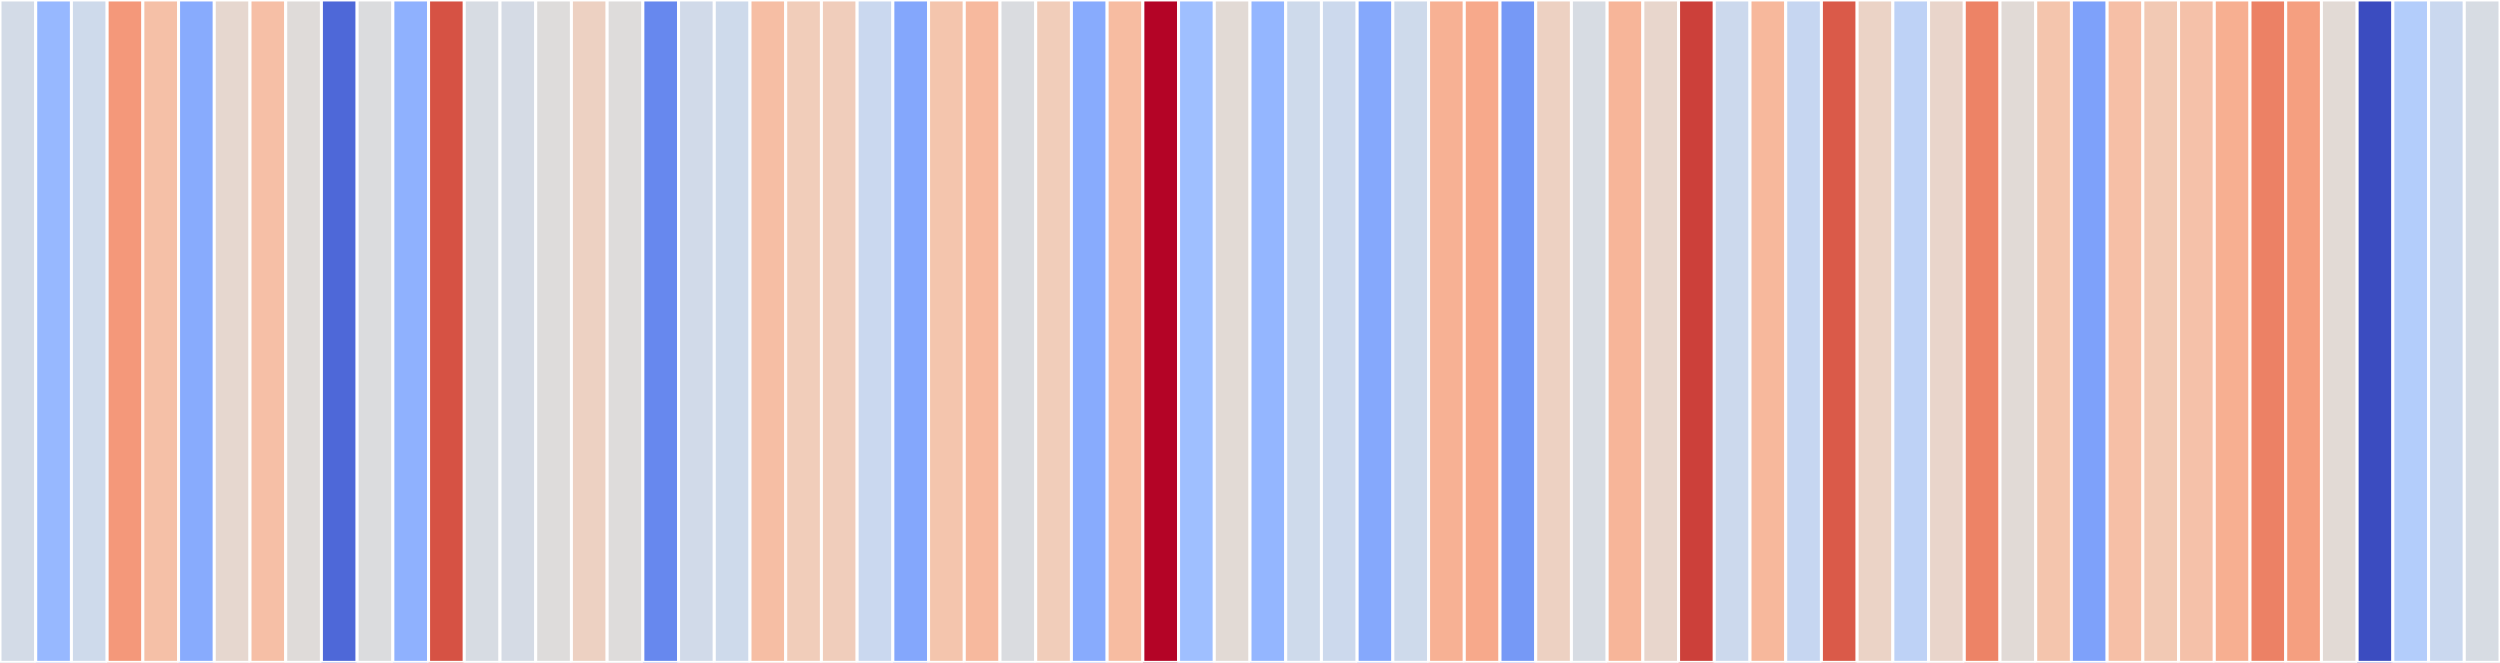
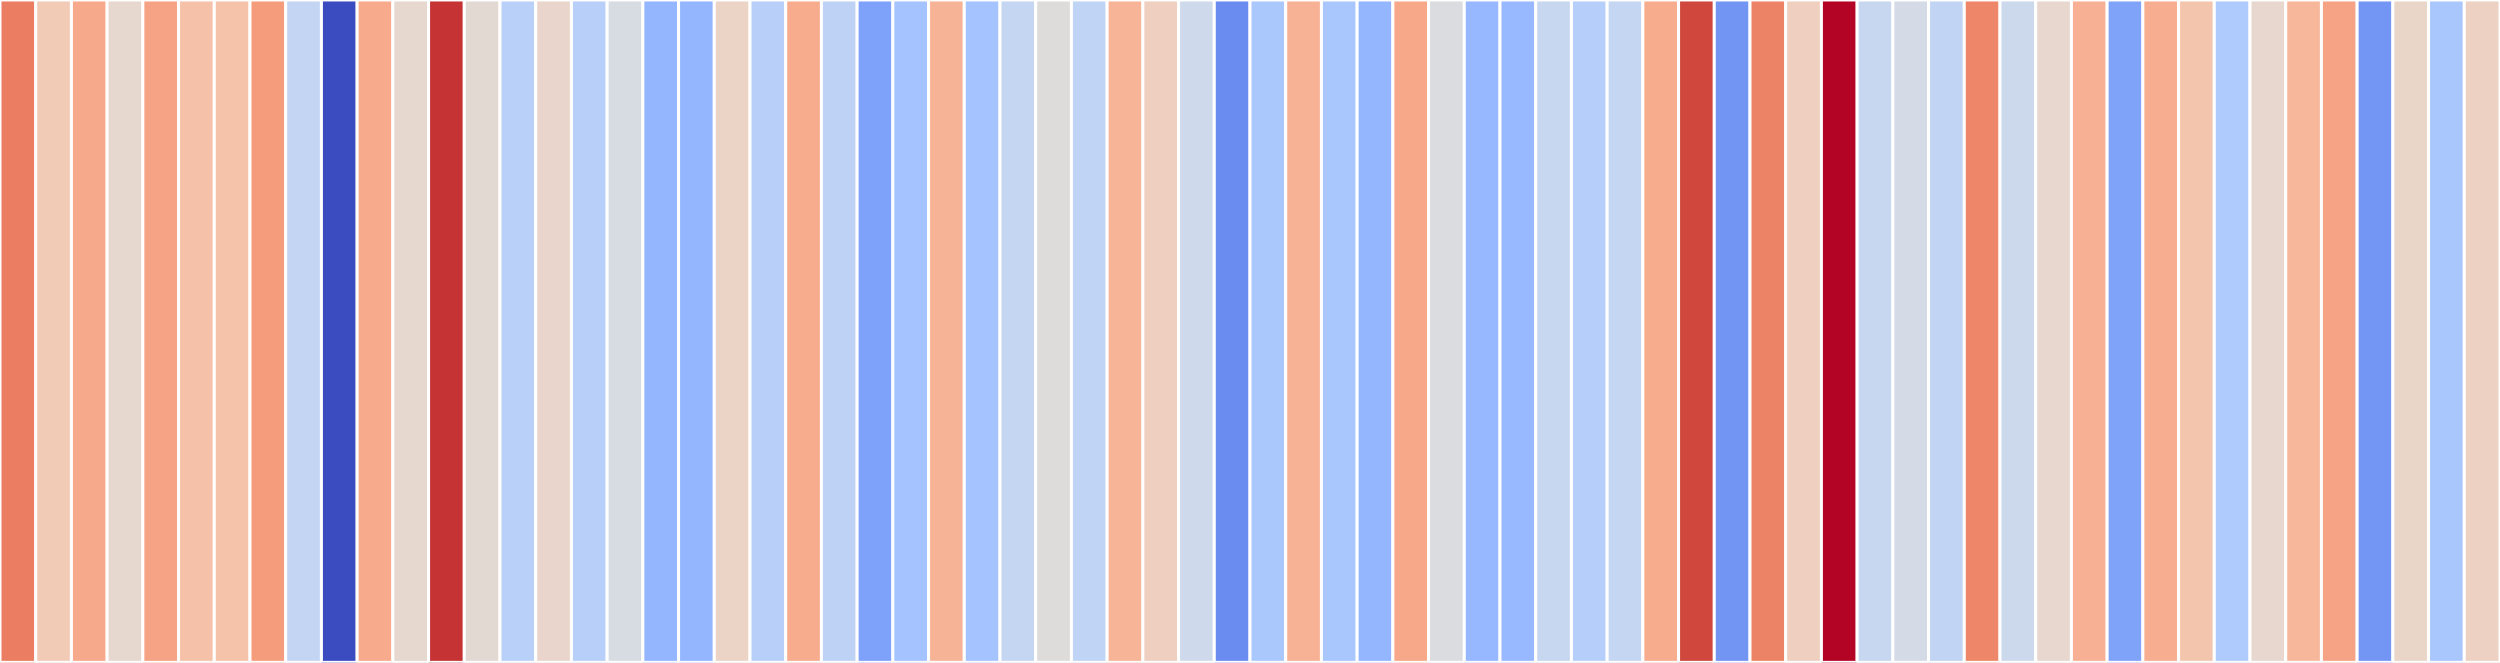
<svg xmlns="http://www.w3.org/2000/svg" width="837pt" height="221.76pt" viewBox="0 0 837 221.76" version="1.1">
  <defs>
    <style type="text/css">*{stroke-linejoin: round; stroke-linecap: butt}</style>
  </defs>
  <g id="figure_1">
    <g id="patch_1">
      <path d="M 0 221.76  L 837 221.76  L 837 0  L 0 0  z " style="fill: #ffffff" />
    </g>
    <g id="axes_1">
      <g id="QuadMesh_1">
-         <path d="M 0 -0  L 11.957 -0  L 11.957 221.76  L 0 221.76  L 0 -0  " clip-path="url(#p162ec9dc28)" style="fill: #d3dbe7; stroke: #ffffff" />
-         <path d="M 11.957 -0  L 23.914 -0  L 23.914 221.76  L 11.957 221.76  L 11.957 -0  " clip-path="url(#p162ec9dc28)" style="fill: #97b8ff; stroke: #ffffff" />
-         <path d="M 23.914 -0  L 35.871 -0  L 35.871 221.76  L 23.914 221.76  L 23.914 -0  " clip-path="url(#p162ec9dc28)" style="fill: #cedaeb; stroke: #ffffff" />
-         <path d="M 35.871 -0  L 47.829 -0  L 47.829 221.76  L 35.871 221.76  L 35.871 -0  " clip-path="url(#p162ec9dc28)" style="fill: #f4987a; stroke: #ffffff" />
-         <path d="M 47.829 -0  L 59.786 -0  L 59.786 221.76  L 47.829 221.76  L 47.829 -0  " clip-path="url(#p162ec9dc28)" style="fill: #f5c0a7; stroke: #ffffff" />
-         <path d="M 59.786 -0  L 71.743 -0  L 71.743 221.76  L 59.786 221.76  L 59.786 -0  " clip-path="url(#p162ec9dc28)" style="fill: #88abfd; stroke: #ffffff" />
-         <path d="M 71.743 -0  L 83.7 -0  L 83.7 221.76  L 71.743 221.76  L 71.743 -0  " clip-path="url(#p162ec9dc28)" style="fill: #e6d7cf; stroke: #ffffff" />
-         <path d="M 83.7 -0  L 95.657 -0  L 95.657 221.76  L 83.7 221.76  L 83.7 -0  " clip-path="url(#p162ec9dc28)" style="fill: #f6bfa6; stroke: #ffffff" />
-         <path d="M 95.657 -0  L 107.614 -0  L 107.614 221.76  L 95.657 221.76  L 95.657 -0  " clip-path="url(#p162ec9dc28)" style="fill: #dfdbd9; stroke: #ffffff" />
-         <path d="M 107.614 -0  L 119.571 -0  L 119.571 221.76  L 107.614 221.76  L 107.614 -0  " clip-path="url(#p162ec9dc28)" style="fill: #4e68d8; stroke: #ffffff" />
-         <path d="M 119.571 -0  L 131.529 -0  L 131.529 221.76  L 119.571 221.76  L 119.571 -0  " clip-path="url(#p162ec9dc28)" style="fill: #dbdcde; stroke: #ffffff" />
-         <path d="M 131.529 -0  L 143.486 -0  L 143.486 221.76  L 131.529 221.76  L 131.529 -0  " clip-path="url(#p162ec9dc28)" style="fill: #8fb1fe; stroke: #ffffff" />
-         <path d="M 143.486 -0  L 155.443 -0  L 155.443 221.76  L 143.486 221.76  L 143.486 -0  " clip-path="url(#p162ec9dc28)" style="fill: #d65244; stroke: #ffffff" />
-         <path d="M 155.443 -0  L 167.4 -0  L 167.4 221.76  L 155.443 221.76  L 155.443 -0  " clip-path="url(#p162ec9dc28)" style="fill: #d7dce3; stroke: #ffffff" />
-         <path d="M 167.4 -0  L 179.357 -0  L 179.357 221.76  L 167.4 221.76  L 167.4 -0  " clip-path="url(#p162ec9dc28)" style="fill: #d5dbe5; stroke: #ffffff" />
-         <path d="M 179.357 -0  L 191.314 -0  L 191.314 221.76  L 179.357 221.76  L 179.357 -0  " clip-path="url(#p162ec9dc28)" style="fill: #dedcdb; stroke: #ffffff" />
-         <path d="M 191.314 -0  L 203.271 -0  L 203.271 221.76  L 191.314 221.76  L 191.314 -0  " clip-path="url(#p162ec9dc28)" style="fill: #edd1c2; stroke: #ffffff" />
-         <path d="M 203.271 -0  L 215.229 -0  L 215.229 221.76  L 203.271 221.76  L 203.271 -0  " clip-path="url(#p162ec9dc28)" style="fill: #dedcdb; stroke: #ffffff" />
-         <path d="M 215.229 -0  L 227.186 -0  L 227.186 221.76  L 215.229 221.76  L 215.229 -0  " clip-path="url(#p162ec9dc28)" style="fill: #6788ee; stroke: #ffffff" />
-         <path d="M 227.186 -0  L 239.143 -0  L 239.143 221.76  L 227.186 221.76  L 227.186 -0  " clip-path="url(#p162ec9dc28)" style="fill: #d1dae9; stroke: #ffffff" />
-         <path d="M 239.143 -0  L 251.1 -0  L 251.1 221.76  L 239.143 221.76  L 239.143 -0  " clip-path="url(#p162ec9dc28)" style="fill: #cedaeb; stroke: #ffffff" />
-         <path d="M 251.1 -0  L 263.057 -0  L 263.057 221.76  L 251.1 221.76  L 251.1 -0  " clip-path="url(#p162ec9dc28)" style="fill: #f6bea4; stroke: #ffffff" />
-         <path d="M 263.057 -0  L 275.014 -0  L 275.014 221.76  L 263.057 221.76  L 263.057 -0  " clip-path="url(#p162ec9dc28)" style="fill: #f1cdba; stroke: #ffffff" />
-         <path d="M 275.014 -0  L 286.971 -0  L 286.971 221.76  L 275.014 221.76  L 275.014 -0  " clip-path="url(#p162ec9dc28)" style="fill: #f0cdbb; stroke: #ffffff" />
-         <path d="M 286.971 -0  L 298.929 -0  L 298.929 221.76  L 286.971 221.76  L 286.971 -0  " clip-path="url(#p162ec9dc28)" style="fill: #cad8ef; stroke: #ffffff" />
-         <path d="M 298.929 -0  L 310.886 -0  L 310.886 221.76  L 298.929 221.76  L 298.929 -0  " clip-path="url(#p162ec9dc28)" style="fill: #84a7fc; stroke: #ffffff" />
-         <path d="M 310.886 -0  L 322.843 -0  L 322.843 221.76  L 310.886 221.76  L 310.886 -0  " clip-path="url(#p162ec9dc28)" style="fill: #f4c5ad; stroke: #ffffff" />
-         <path d="M 322.843 -0  L 334.8 -0  L 334.8 221.76  L 322.843 221.76  L 322.843 -0  " clip-path="url(#p162ec9dc28)" style="fill: #f7b99e; stroke: #ffffff" />
-         <path d="M 334.8 -0  L 346.757 -0  L 346.757 221.76  L 334.8 221.76  L 334.8 -0  " clip-path="url(#p162ec9dc28)" style="fill: #dadce0; stroke: #ffffff" />
-         <path d="M 346.757 -0  L 358.714 -0  L 358.714 221.76  L 346.757 221.76  L 346.757 -0  " clip-path="url(#p162ec9dc28)" style="fill: #f1cdba; stroke: #ffffff" />
-         <path d="M 358.714 -0  L 370.671 -0  L 370.671 221.76  L 358.714 221.76  L 358.714 -0  " clip-path="url(#p162ec9dc28)" style="fill: #88abfd; stroke: #ffffff" />
-         <path d="M 370.671 -0  L 382.629 -0  L 382.629 221.76  L 370.671 221.76  L 370.671 -0  " clip-path="url(#p162ec9dc28)" style="fill: #f7bca1; stroke: #ffffff" />
-         <path d="M 382.629 -0  L 394.586 -0  L 394.586 221.76  L 382.629 221.76  L 382.629 -0  " clip-path="url(#p162ec9dc28)" style="fill: #b40426; stroke: #ffffff" />
-         <path d="M 394.586 -0  L 406.543 -0  L 406.543 221.76  L 394.586 221.76  L 394.586 -0  " clip-path="url(#p162ec9dc28)" style="fill: #9fbfff; stroke: #ffffff" />
-         <path d="M 406.543 -0  L 418.5 -0  L 418.5 221.76  L 406.543 221.76  L 406.543 -0  " clip-path="url(#p162ec9dc28)" style="fill: #e2dad5; stroke: #ffffff" />
-         <path d="M 418.5 -0  L 430.457 -0  L 430.457 221.76  L 418.5 221.76  L 418.5 -0  " clip-path="url(#p162ec9dc28)" style="fill: #94b6ff; stroke: #ffffff" />
-         <path d="M 430.457 -0  L 442.414 -0  L 442.414 221.76  L 430.457 221.76  L 430.457 -0  " clip-path="url(#p162ec9dc28)" style="fill: #cedaeb; stroke: #ffffff" />
-         <path d="M 442.414 -0  L 454.371 -0  L 454.371 221.76  L 442.414 221.76  L 442.414 -0  " clip-path="url(#p162ec9dc28)" style="fill: #ccd9ed; stroke: #ffffff" />
-         <path d="M 454.371 -0  L 466.329 -0  L 466.329 221.76  L 454.371 221.76  L 454.371 -0  " clip-path="url(#p162ec9dc28)" style="fill: #85a8fc; stroke: #ffffff" />
-         <path d="M 466.329 -0  L 478.286 -0  L 478.286 221.76  L 466.329 221.76  L 466.329 -0  " clip-path="url(#p162ec9dc28)" style="fill: #cedaeb; stroke: #ffffff" />
-         <path d="M 478.286 -0  L 490.243 -0  L 490.243 221.76  L 478.286 221.76  L 478.286 -0  " clip-path="url(#p162ec9dc28)" style="fill: #f7b194; stroke: #ffffff" />
-         <path d="M 490.243 -0  L 502.2 -0  L 502.2 221.76  L 490.243 221.76  L 490.243 -0  " clip-path="url(#p162ec9dc28)" style="fill: #f7a98b; stroke: #ffffff" />
-         <path d="M 502.2 -0  L 514.157 -0  L 514.157 221.76  L 502.2 221.76  L 502.2 -0  " clip-path="url(#p162ec9dc28)" style="fill: #7699f6; stroke: #ffffff" />
-         <path d="M 514.157 -0  L 526.114 -0  L 526.114 221.76  L 514.157 221.76  L 514.157 -0  " clip-path="url(#p162ec9dc28)" style="fill: #edd1c2; stroke: #ffffff" />
-         <path d="M 526.114 -0  L 538.071 -0  L 538.071 221.76  L 526.114 221.76  L 526.114 -0  " clip-path="url(#p162ec9dc28)" style="fill: #d7dce3; stroke: #ffffff" />
-         <path d="M 538.071 -0  L 550.029 -0  L 550.029 221.76  L 538.071 221.76  L 538.071 -0  " clip-path="url(#p162ec9dc28)" style="fill: #f7b599; stroke: #ffffff" />
-         <path d="M 550.029 -0  L 561.986 -0  L 561.986 221.76  L 550.029 221.76  L 550.029 -0  " clip-path="url(#p162ec9dc28)" style="fill: #e8d6cc; stroke: #ffffff" />
-         <path d="M 561.986 -0  L 573.943 -0  L 573.943 221.76  L 561.986 221.76  L 561.986 -0  " clip-path="url(#p162ec9dc28)" style="fill: #cc403a; stroke: #ffffff" />
-         <path d="M 573.943 -0  L 585.9 -0  L 585.9 221.76  L 573.943 221.76  L 573.943 -0  " clip-path="url(#p162ec9dc28)" style="fill: #ccd9ed; stroke: #ffffff" />
-         <path d="M 585.9 -0  L 597.857 -0  L 597.857 221.76  L 585.9 221.76  L 585.9 -0  " clip-path="url(#p162ec9dc28)" style="fill: #f7b89c; stroke: #ffffff" />
-         <path d="M 597.857 -0  L 609.814 -0  L 609.814 221.76  L 597.857 221.76  L 597.857 -0  " clip-path="url(#p162ec9dc28)" style="fill: #c6d6f1; stroke: #ffffff" />
-         <path d="M 609.814 -0  L 621.771 -0  L 621.771 221.76  L 609.814 221.76  L 609.814 -0  " clip-path="url(#p162ec9dc28)" style="fill: #da5a49; stroke: #ffffff" />
-         <path d="M 621.771 -0  L 633.729 -0  L 633.729 221.76  L 621.771 221.76  L 621.771 -0  " clip-path="url(#p162ec9dc28)" style="fill: #ebd3c6; stroke: #ffffff" />
-         <path d="M 633.729 -0  L 645.686 -0  L 645.686 221.76  L 633.729 221.76  L 633.729 -0  " clip-path="url(#p162ec9dc28)" style="fill: #bed2f6; stroke: #ffffff" />
-         <path d="M 645.686 -0  L 657.643 -0  L 657.643 221.76  L 645.686 221.76  L 645.686 -0  " clip-path="url(#p162ec9dc28)" style="fill: #e9d5cb; stroke: #ffffff" />
-         <path d="M 657.643 -0  L 669.6 -0  L 669.6 221.76  L 657.643 221.76  L 657.643 -0  " clip-path="url(#p162ec9dc28)" style="fill: #ed8366; stroke: #ffffff" />
-         <path d="M 669.6 -0  L 681.557 -0  L 681.557 221.76  L 669.6 221.76  L 669.6 -0  " clip-path="url(#p162ec9dc28)" style="fill: #e1dad6; stroke: #ffffff" />
-         <path d="M 681.557 -0  L 693.514 -0  L 693.514 221.76  L 681.557 221.76  L 681.557 -0  " clip-path="url(#p162ec9dc28)" style="fill: #f4c5ad; stroke: #ffffff" />
-         <path d="M 693.514 -0  L 705.471 -0  L 705.471 221.76  L 693.514 221.76  L 693.514 -0  " clip-path="url(#p162ec9dc28)" style="fill: #7ea1fa; stroke: #ffffff" />
-         <path d="M 705.471 -0  L 717.429 -0  L 717.429 221.76  L 705.471 221.76  L 705.471 -0  " clip-path="url(#p162ec9dc28)" style="fill: #f6bfa6; stroke: #ffffff" />
-         <path d="M 717.429 -0  L 729.386 -0  L 729.386 221.76  L 717.429 221.76  L 717.429 -0  " clip-path="url(#p162ec9dc28)" style="fill: #f2c9b4; stroke: #ffffff" />
-         <path d="M 729.386 -0  L 741.343 -0  L 741.343 221.76  L 729.386 221.76  L 729.386 -0  " clip-path="url(#p162ec9dc28)" style="fill: #f5c1a9; stroke: #ffffff" />
-         <path d="M 741.343 -0  L 753.3 -0  L 753.3 221.76  L 741.343 221.76  L 741.343 -0  " clip-path="url(#p162ec9dc28)" style="fill: #f7af91; stroke: #ffffff" />
-         <path d="M 753.3 -0  L 765.257 -0  L 765.257 221.76  L 753.3 221.76  L 753.3 -0  " clip-path="url(#p162ec9dc28)" style="fill: #ec8165; stroke: #ffffff" />
-         <path d="M 765.257 -0  L 777.214 -0  L 777.214 221.76  L 765.257 221.76  L 765.257 -0  " clip-path="url(#p162ec9dc28)" style="fill: #f59f80; stroke: #ffffff" />
-         <path d="M 777.214 -0  L 789.171 -0  L 789.171 221.76  L 777.214 221.76  L 777.214 -0  " clip-path="url(#p162ec9dc28)" style="fill: #e2dad5; stroke: #ffffff" />
-         <path d="M 789.171 -0  L 801.129 -0  L 801.129 221.76  L 789.171 221.76  L 789.171 -0  " clip-path="url(#p162ec9dc28)" style="fill: #3b4cc0; stroke: #ffffff" />
-         <path d="M 801.129 -0  L 813.086 -0  L 813.086 221.76  L 801.129 221.76  L 801.129 -0  " clip-path="url(#p162ec9dc28)" style="fill: #b3cdfb; stroke: #ffffff" />
-         <path d="M 813.086 -0  L 825.043 -0  L 825.043 221.76  L 813.086 221.76  L 813.086 -0  " clip-path="url(#p162ec9dc28)" style="fill: #cad8ef; stroke: #ffffff" />
-         <path d="M 825.043 -0  L 837 -0  L 837 221.76  L 825.043 221.76  L 825.043 -0  " clip-path="url(#p162ec9dc28)" style="fill: #d7dce3; stroke: #ffffff" />
+         <path d="M 0 -0  L 11.957 -0  L 11.957 221.76  L 0 221.76  L 0 -0  " clip-path="url(#p123e89b3fe)" style="fill: #eb7d62; stroke: #ffffff" />
+         <path d="M 11.957 -0  L 23.914 -0  L 23.914 221.76  L 11.957 221.76  L 11.957 -0  " clip-path="url(#p123e89b3fe)" style="fill: #f2cbb7; stroke: #ffffff" />
+         <path d="M 23.914 -0  L 35.871 -0  L 35.871 221.76  L 23.914 221.76  L 23.914 -0  " clip-path="url(#p123e89b3fe)" style="fill: #f7a98b; stroke: #ffffff" />
+         <path d="M 35.871 -0  L 47.829 -0  L 47.829 221.76  L 35.871 221.76  L 35.871 -0  " clip-path="url(#p123e89b3fe)" style="fill: #e6d7cf; stroke: #ffffff" />
+         <path d="M 47.829 -0  L 59.786 -0  L 59.786 221.76  L 47.829 221.76  L 47.829 -0  " clip-path="url(#p123e89b3fe)" style="fill: #f6a385; stroke: #ffffff" />
+         <path d="M 59.786 -0  L 71.743 -0  L 71.743 221.76  L 59.786 221.76  L 59.786 -0  " clip-path="url(#p123e89b3fe)" style="fill: #f5c1a9; stroke: #ffffff" />
+         <path d="M 71.743 -0  L 83.7 -0  L 83.7 221.76  L 71.743 221.76  L 71.743 -0  " clip-path="url(#p123e89b3fe)" style="fill: #f5c2aa; stroke: #ffffff" />
+         <path d="M 83.7 -0  L 95.657 -0  L 95.657 221.76  L 83.7 221.76  L 83.7 -0  " clip-path="url(#p123e89b3fe)" style="fill: #f59c7d; stroke: #ffffff" />
+         <path d="M 95.657 -0  L 107.614 -0  L 107.614 221.76  L 95.657 221.76  L 95.657 -0  " clip-path="url(#p123e89b3fe)" style="fill: #c4d5f3; stroke: #ffffff" />
+         <path d="M 107.614 -0  L 119.571 -0  L 119.571 221.76  L 107.614 221.76  L 107.614 -0  " clip-path="url(#p123e89b3fe)" style="fill: #3b4cc0; stroke: #ffffff" />
+         <path d="M 119.571 -0  L 131.529 -0  L 131.529 221.76  L 119.571 221.76  L 119.571 -0  " clip-path="url(#p123e89b3fe)" style="fill: #f7aa8c; stroke: #ffffff" />
+         <path d="M 131.529 -0  L 143.486 -0  L 143.486 221.76  L 131.529 221.76  L 131.529 -0  " clip-path="url(#p123e89b3fe)" style="fill: #e6d7cf; stroke: #ffffff" />
+         <path d="M 143.486 -0  L 155.443 -0  L 155.443 221.76  L 143.486 221.76  L 143.486 -0  " clip-path="url(#p123e89b3fe)" style="fill: #c53334; stroke: #ffffff" />
+         <path d="M 155.443 -0  L 167.4 -0  L 167.4 221.76  L 155.443 221.76  L 155.443 -0  " clip-path="url(#p123e89b3fe)" style="fill: #e3d9d3; stroke: #ffffff" />
+         <path d="M 167.4 -0  L 179.357 -0  L 179.357 221.76  L 167.4 221.76  L 167.4 -0  " clip-path="url(#p123e89b3fe)" style="fill: #b9d0f9; stroke: #ffffff" />
+         <path d="M 179.357 -0  L 191.314 -0  L 191.314 221.76  L 179.357 221.76  L 179.357 -0  " clip-path="url(#p123e89b3fe)" style="fill: #e9d5cb; stroke: #ffffff" />
+         <path d="M 191.314 -0  L 203.271 -0  L 203.271 221.76  L 191.314 221.76  L 191.314 -0  " clip-path="url(#p123e89b3fe)" style="fill: #b7cff9; stroke: #ffffff" />
+         <path d="M 203.271 -0  L 215.229 -0  L 215.229 221.76  L 203.271 221.76  L 203.271 -0  " clip-path="url(#p123e89b3fe)" style="fill: #d7dce3; stroke: #ffffff" />
+         <path d="M 215.229 -0  L 227.186 -0  L 227.186 221.76  L 215.229 221.76  L 215.229 -0  " clip-path="url(#p123e89b3fe)" style="fill: #94b6ff; stroke: #ffffff" />
+         <path d="M 227.186 -0  L 239.143 -0  L 239.143 221.76  L 227.186 221.76  L 227.186 -0  " clip-path="url(#p123e89b3fe)" style="fill: #94b6ff; stroke: #ffffff" />
+         <path d="M 239.143 -0  L 251.1 -0  L 251.1 221.76  L 239.143 221.76  L 239.143 -0  " clip-path="url(#p123e89b3fe)" style="fill: #ebd3c6; stroke: #ffffff" />
+         <path d="M 251.1 -0  L 263.057 -0  L 263.057 221.76  L 251.1 221.76  L 251.1 -0  " clip-path="url(#p123e89b3fe)" style="fill: #b7cff9; stroke: #ffffff" />
+         <path d="M 263.057 -0  L 275.014 -0  L 275.014 221.76  L 263.057 221.76  L 263.057 -0  " clip-path="url(#p123e89b3fe)" style="fill: #f7ac8e; stroke: #ffffff" />
+         <path d="M 275.014 -0  L 286.971 -0  L 286.971 221.76  L 275.014 221.76  L 275.014 -0  " clip-path="url(#p123e89b3fe)" style="fill: #bed2f6; stroke: #ffffff" />
+         <path d="M 286.971 -0  L 298.929 -0  L 298.929 221.76  L 286.971 221.76  L 286.971 -0  " clip-path="url(#p123e89b3fe)" style="fill: #7ea1fa; stroke: #ffffff" />
+         <path d="M 298.929 -0  L 310.886 -0  L 310.886 221.76  L 298.929 221.76  L 298.929 -0  " clip-path="url(#p123e89b3fe)" style="fill: #a5c3fe; stroke: #ffffff" />
+         <path d="M 310.886 -0  L 322.843 -0  L 322.843 221.76  L 310.886 221.76  L 310.886 -0  " clip-path="url(#p123e89b3fe)" style="fill: #f7b396; stroke: #ffffff" />
+         <path d="M 322.843 -0  L 334.8 -0  L 334.8 221.76  L 322.843 221.76  L 322.843 -0  " clip-path="url(#p123e89b3fe)" style="fill: #a5c3fe; stroke: #ffffff" />
+         <path d="M 334.8 -0  L 346.757 -0  L 346.757 221.76  L 334.8 221.76  L 334.8 -0  " clip-path="url(#p123e89b3fe)" style="fill: #c5d6f2; stroke: #ffffff" />
+         <path d="M 346.757 -0  L 358.714 -0  L 358.714 221.76  L 346.757 221.76  L 346.757 -0  " clip-path="url(#p123e89b3fe)" style="fill: #dedcdb; stroke: #ffffff" />
+         <path d="M 358.714 -0  L 370.671 -0  L 370.671 221.76  L 358.714 221.76  L 358.714 -0  " clip-path="url(#p123e89b3fe)" style="fill: #c0d4f5; stroke: #ffffff" />
+         <path d="M 370.671 -0  L 382.629 -0  L 382.629 221.76  L 370.671 221.76  L 370.671 -0  " clip-path="url(#p123e89b3fe)" style="fill: #f7b497; stroke: #ffffff" />
+         <path d="M 382.629 -0  L 394.586 -0  L 394.586 221.76  L 382.629 221.76  L 382.629 -0  " clip-path="url(#p123e89b3fe)" style="fill: #efcfbf; stroke: #ffffff" />
+         <path d="M 394.586 -0  L 406.543 -0  L 406.543 221.76  L 394.586 221.76  L 394.586 -0  " clip-path="url(#p123e89b3fe)" style="fill: #cedaeb; stroke: #ffffff" />
+         <path d="M 406.543 -0  L 418.5 -0  L 418.5 221.76  L 406.543 221.76  L 406.543 -0  " clip-path="url(#p123e89b3fe)" style="fill: #6a8bef; stroke: #ffffff" />
+         <path d="M 418.5 -0  L 430.457 -0  L 430.457 221.76  L 418.5 221.76  L 418.5 -0  " clip-path="url(#p123e89b3fe)" style="fill: #abc8fd; stroke: #ffffff" />
+         <path d="M 430.457 -0  L 442.414 -0  L 442.414 221.76  L 430.457 221.76  L 430.457 -0  " clip-path="url(#p123e89b3fe)" style="fill: #f7b194; stroke: #ffffff" />
+         <path d="M 442.414 -0  L 454.371 -0  L 454.371 221.76  L 442.414 221.76  L 442.414 -0  " clip-path="url(#p123e89b3fe)" style="fill: #a9c6fd; stroke: #ffffff" />
+         <path d="M 454.371 -0  L 466.329 -0  L 466.329 221.76  L 454.371 221.76  L 454.371 -0  " clip-path="url(#p123e89b3fe)" style="fill: #94b6ff; stroke: #ffffff" />
+         <path d="M 466.329 -0  L 478.286 -0  L 478.286 221.76  L 466.329 221.76  L 466.329 -0  " clip-path="url(#p123e89b3fe)" style="fill: #f7a889; stroke: #ffffff" />
+         <path d="M 478.286 -0  L 490.243 -0  L 490.243 221.76  L 478.286 221.76  L 478.286 -0  " clip-path="url(#p123e89b3fe)" style="fill: #dadce0; stroke: #ffffff" />
+         <path d="M 490.243 -0  L 502.2 -0  L 502.2 221.76  L 490.243 221.76  L 490.243 -0  " clip-path="url(#p123e89b3fe)" style="fill: #97b8ff; stroke: #ffffff" />
+         <path d="M 502.2 -0  L 514.157 -0  L 514.157 221.76  L 502.2 221.76  L 502.2 -0  " clip-path="url(#p123e89b3fe)" style="fill: #98b9ff; stroke: #ffffff" />
+         <path d="M 514.157 -0  L 526.114 -0  L 526.114 221.76  L 514.157 221.76  L 514.157 -0  " clip-path="url(#p123e89b3fe)" style="fill: #c7d7f0; stroke: #ffffff" />
+         <path d="M 526.114 -0  L 538.071 -0  L 538.071 221.76  L 526.114 221.76  L 526.114 -0  " clip-path="url(#p123e89b3fe)" style="fill: #b6cefa; stroke: #ffffff" />
+         <path d="M 538.071 -0  L 550.029 -0  L 550.029 221.76  L 538.071 221.76  L 538.071 -0  " clip-path="url(#p123e89b3fe)" style="fill: #c5d6f2; stroke: #ffffff" />
+         <path d="M 550.029 -0  L 561.986 -0  L 561.986 221.76  L 550.029 221.76  L 550.029 -0  " clip-path="url(#p123e89b3fe)" style="fill: #f7ac8e; stroke: #ffffff" />
+         <path d="M 561.986 -0  L 573.943 -0  L 573.943 221.76  L 561.986 221.76  L 561.986 -0  " clip-path="url(#p123e89b3fe)" style="fill: #d0473d; stroke: #ffffff" />
+         <path d="M 573.943 -0  L 585.9 -0  L 585.9 221.76  L 573.943 221.76  L 573.943 -0  " clip-path="url(#p123e89b3fe)" style="fill: #7295f4; stroke: #ffffff" />
+         <path d="M 585.9 -0  L 597.857 -0  L 597.857 221.76  L 585.9 221.76  L 585.9 -0  " clip-path="url(#p123e89b3fe)" style="fill: #ed8366; stroke: #ffffff" />
+         <path d="M 597.857 -0  L 609.814 -0  L 609.814 221.76  L 597.857 221.76  L 597.857 -0  " clip-path="url(#p123e89b3fe)" style="fill: #efcfbf; stroke: #ffffff" />
+         <path d="M 609.814 -0  L 621.771 -0  L 621.771 221.76  L 609.814 221.76  L 609.814 -0  " clip-path="url(#p123e89b3fe)" style="fill: #b40426; stroke: #ffffff" />
+         <path d="M 621.771 -0  L 633.729 -0  L 633.729 221.76  L 621.771 221.76  L 621.771 -0  " clip-path="url(#p123e89b3fe)" style="fill: #c7d7f0; stroke: #ffffff" />
+         <path d="M 633.729 -0  L 645.686 -0  L 645.686 221.76  L 633.729 221.76  L 633.729 -0  " clip-path="url(#p123e89b3fe)" style="fill: #d4dbe6; stroke: #ffffff" />
+         <path d="M 645.686 -0  L 657.643 -0  L 657.643 221.76  L 645.686 221.76  L 645.686 -0  " clip-path="url(#p123e89b3fe)" style="fill: #c1d4f4; stroke: #ffffff" />
+         <path d="M 657.643 -0  L 669.6 -0  L 669.6 221.76  L 657.643 221.76  L 657.643 -0  " clip-path="url(#p123e89b3fe)" style="fill: #ee8669; stroke: #ffffff" />
+         <path d="M 669.6 -0  L 681.557 -0  L 681.557 221.76  L 669.6 221.76  L 669.6 -0  " clip-path="url(#p123e89b3fe)" style="fill: #ccd9ed; stroke: #ffffff" />
+         <path d="M 681.557 -0  L 693.514 -0  L 693.514 221.76  L 681.557 221.76  L 681.557 -0  " clip-path="url(#p123e89b3fe)" style="fill: #e7d7ce; stroke: #ffffff" />
+         <path d="M 693.514 -0  L 705.471 -0  L 705.471 221.76  L 693.514 221.76  L 693.514 -0  " clip-path="url(#p123e89b3fe)" style="fill: #f7b093; stroke: #ffffff" />
+         <path d="M 705.471 -0  L 717.429 -0  L 717.429 221.76  L 705.471 221.76  L 705.471 -0  " clip-path="url(#p123e89b3fe)" style="fill: #80a3fa; stroke: #ffffff" />
+         <path d="M 717.429 -0  L 729.386 -0  L 729.386 221.76  L 717.429 221.76  L 717.429 -0  " clip-path="url(#p123e89b3fe)" style="fill: #f7ad90; stroke: #ffffff" />
+         <path d="M 729.386 -0  L 741.343 -0  L 741.343 221.76  L 729.386 221.76  L 729.386 -0  " clip-path="url(#p123e89b3fe)" style="fill: #f4c5ad; stroke: #ffffff" />
+         <path d="M 741.343 -0  L 753.3 -0  L 753.3 221.76  L 741.343 221.76  L 741.343 -0  " clip-path="url(#p123e89b3fe)" style="fill: #afcafc; stroke: #ffffff" />
+         <path d="M 753.3 -0  L 765.257 -0  L 765.257 221.76  L 753.3 221.76  L 753.3 -0  " clip-path="url(#p123e89b3fe)" style="fill: #e7d7ce; stroke: #ffffff" />
+         <path d="M 765.257 -0  L 777.214 -0  L 777.214 221.76  L 765.257 221.76  L 765.257 -0  " clip-path="url(#p123e89b3fe)" style="fill: #f7b79b; stroke: #ffffff" />
+         <path d="M 777.214 -0  L 789.171 -0  L 789.171 221.76  L 777.214 221.76  L 777.214 -0  " clip-path="url(#p123e89b3fe)" style="fill: #f6a385; stroke: #ffffff" />
+         <path d="M 789.171 -0  L 801.129 -0  L 801.129 221.76  L 789.171 221.76  L 789.171 -0  " clip-path="url(#p123e89b3fe)" style="fill: #7396f5; stroke: #ffffff" />
+         <path d="M 801.129 -0  L 813.086 -0  L 813.086 221.76  L 801.129 221.76  L 801.129 -0  " clip-path="url(#p123e89b3fe)" style="fill: #ead5c9; stroke: #ffffff" />
+         <path d="M 813.086 -0  L 825.043 -0  L 825.043 221.76  L 813.086 221.76  L 813.086 -0  " clip-path="url(#p123e89b3fe)" style="fill: #a9c6fd; stroke: #ffffff" />
+         <path d="M 825.043 -0  L 837 -0  L 837 221.76  L 825.043 221.76  L 825.043 -0  " clip-path="url(#p123e89b3fe)" style="fill: #edd1c2; stroke: #ffffff" />
      </g>
    </g>
  </g>
  <defs>
-     <clipPath id="p162ec9dc28">
+     <clipPath id="p123e89b3fe">
      <rect x="0" y="-0" width="837" height="221.76" />
    </clipPath>
  </defs>
</svg>
